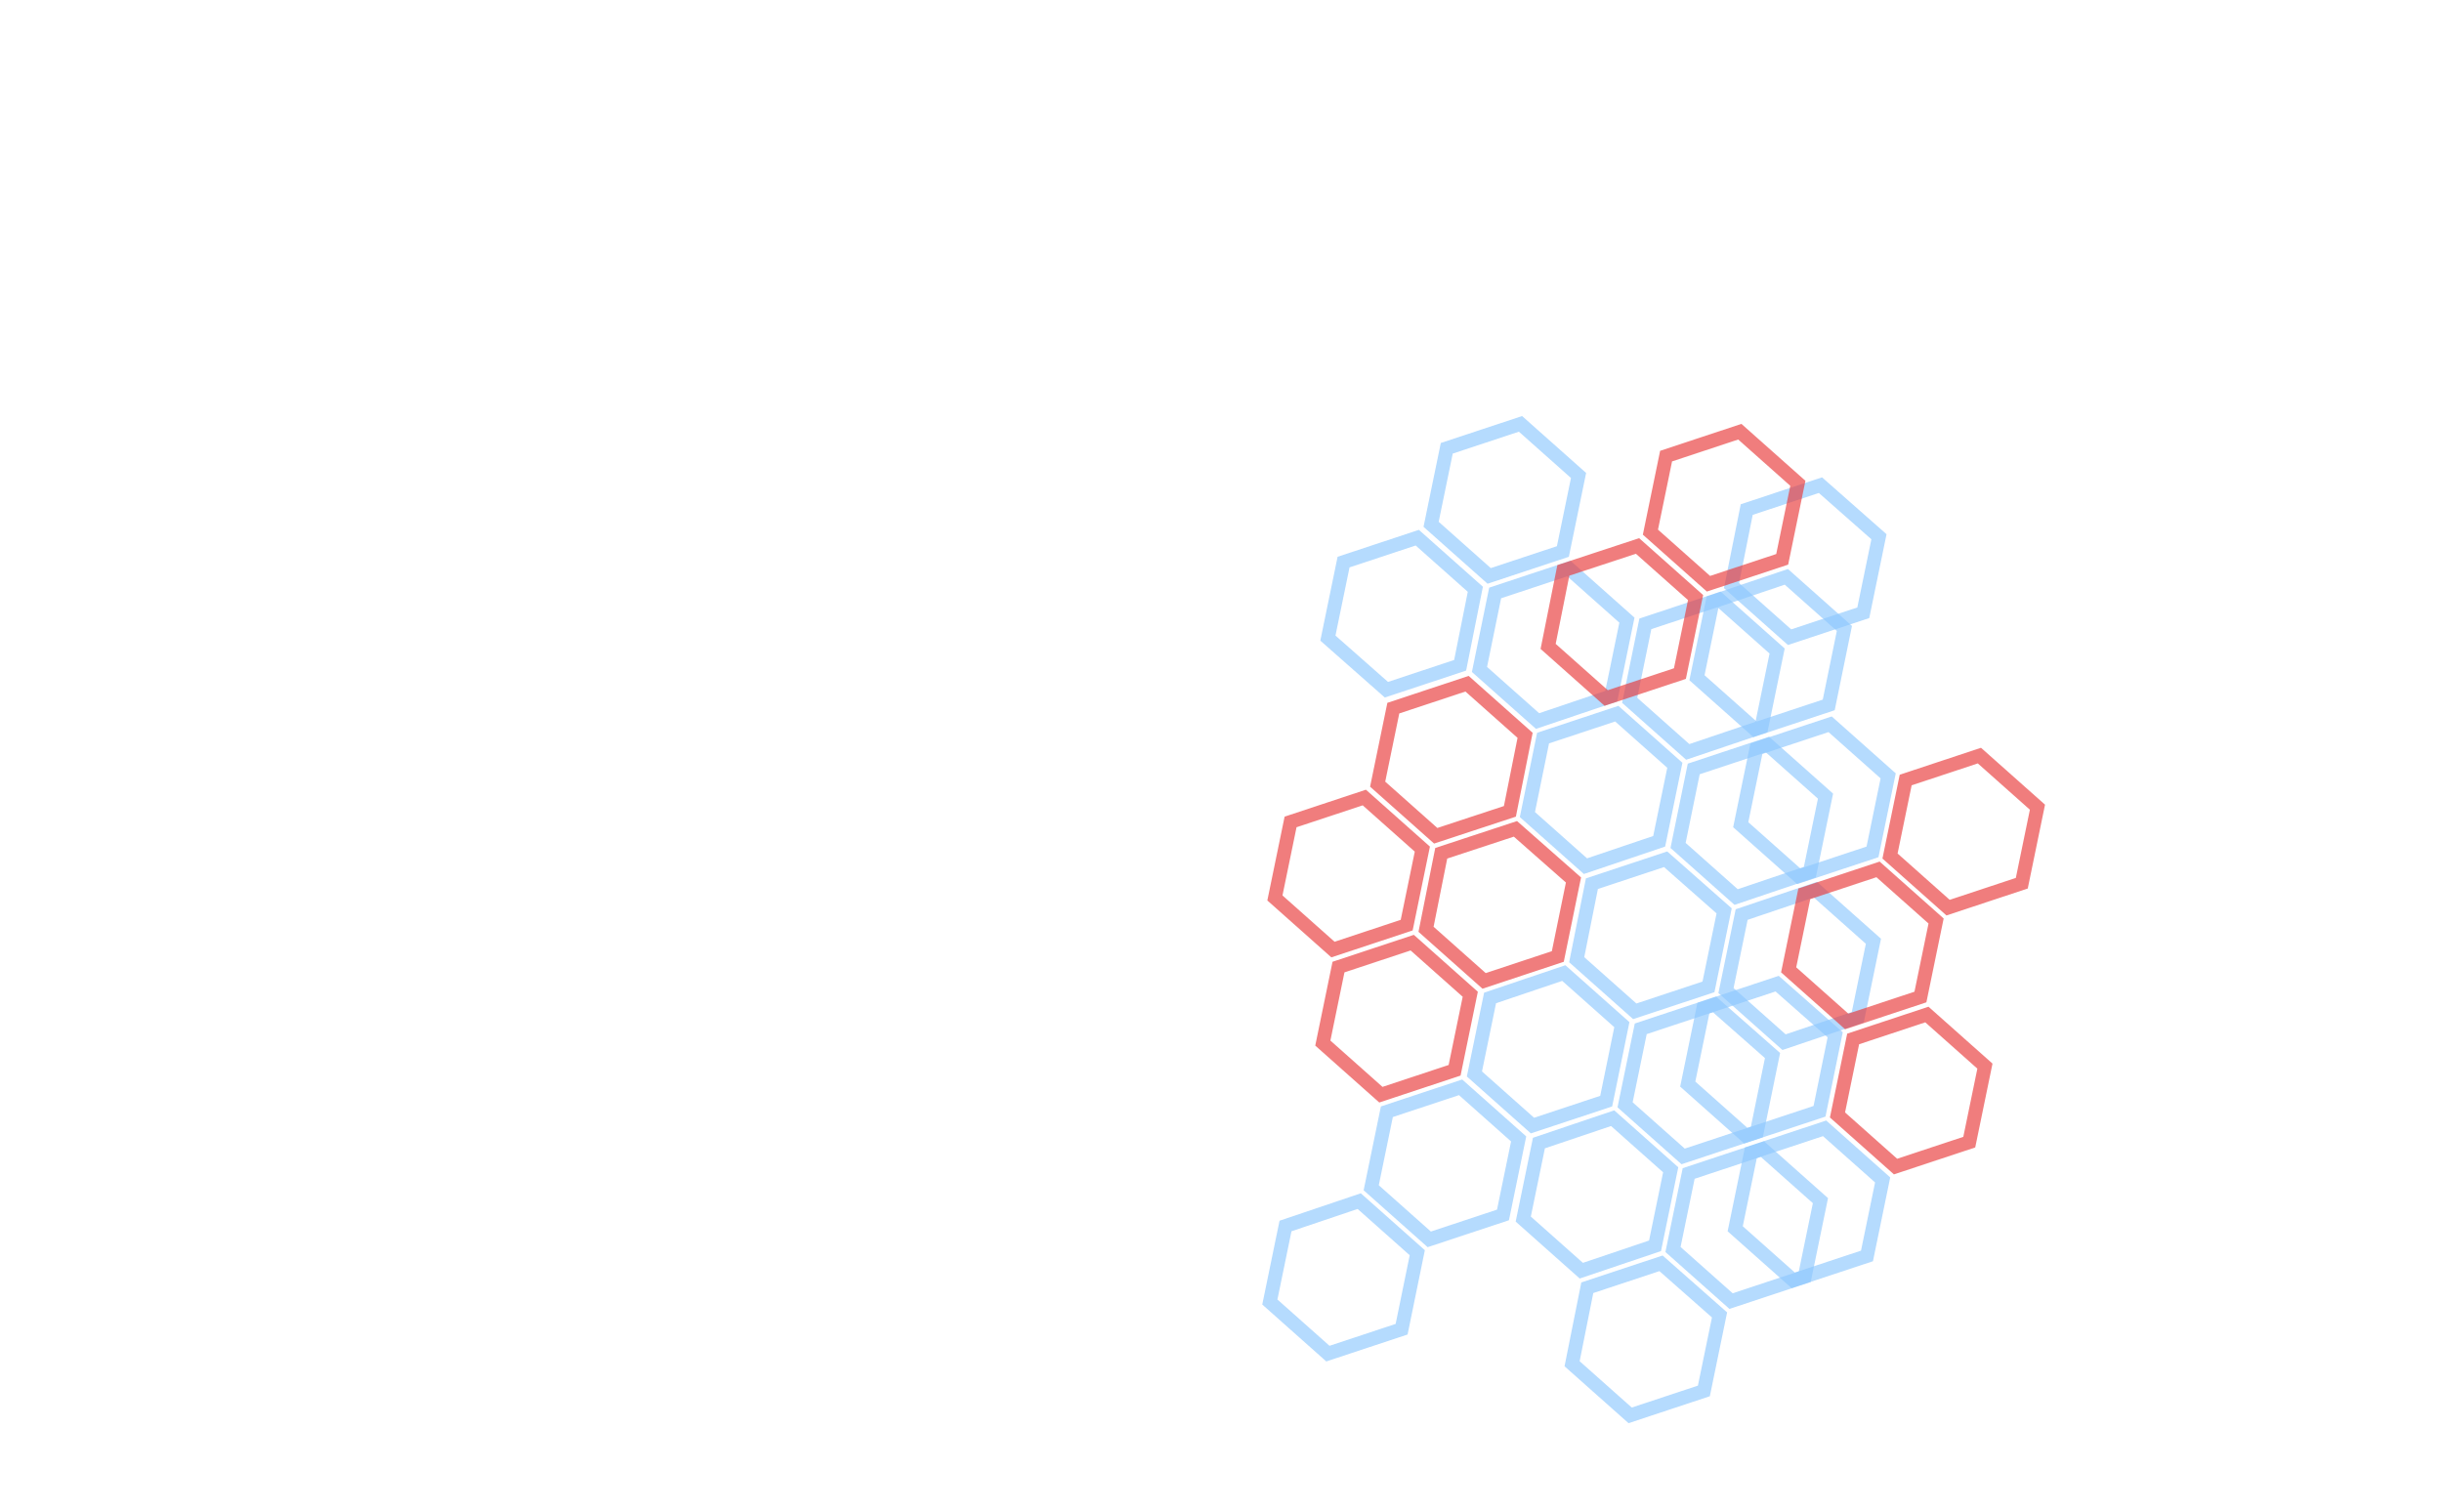
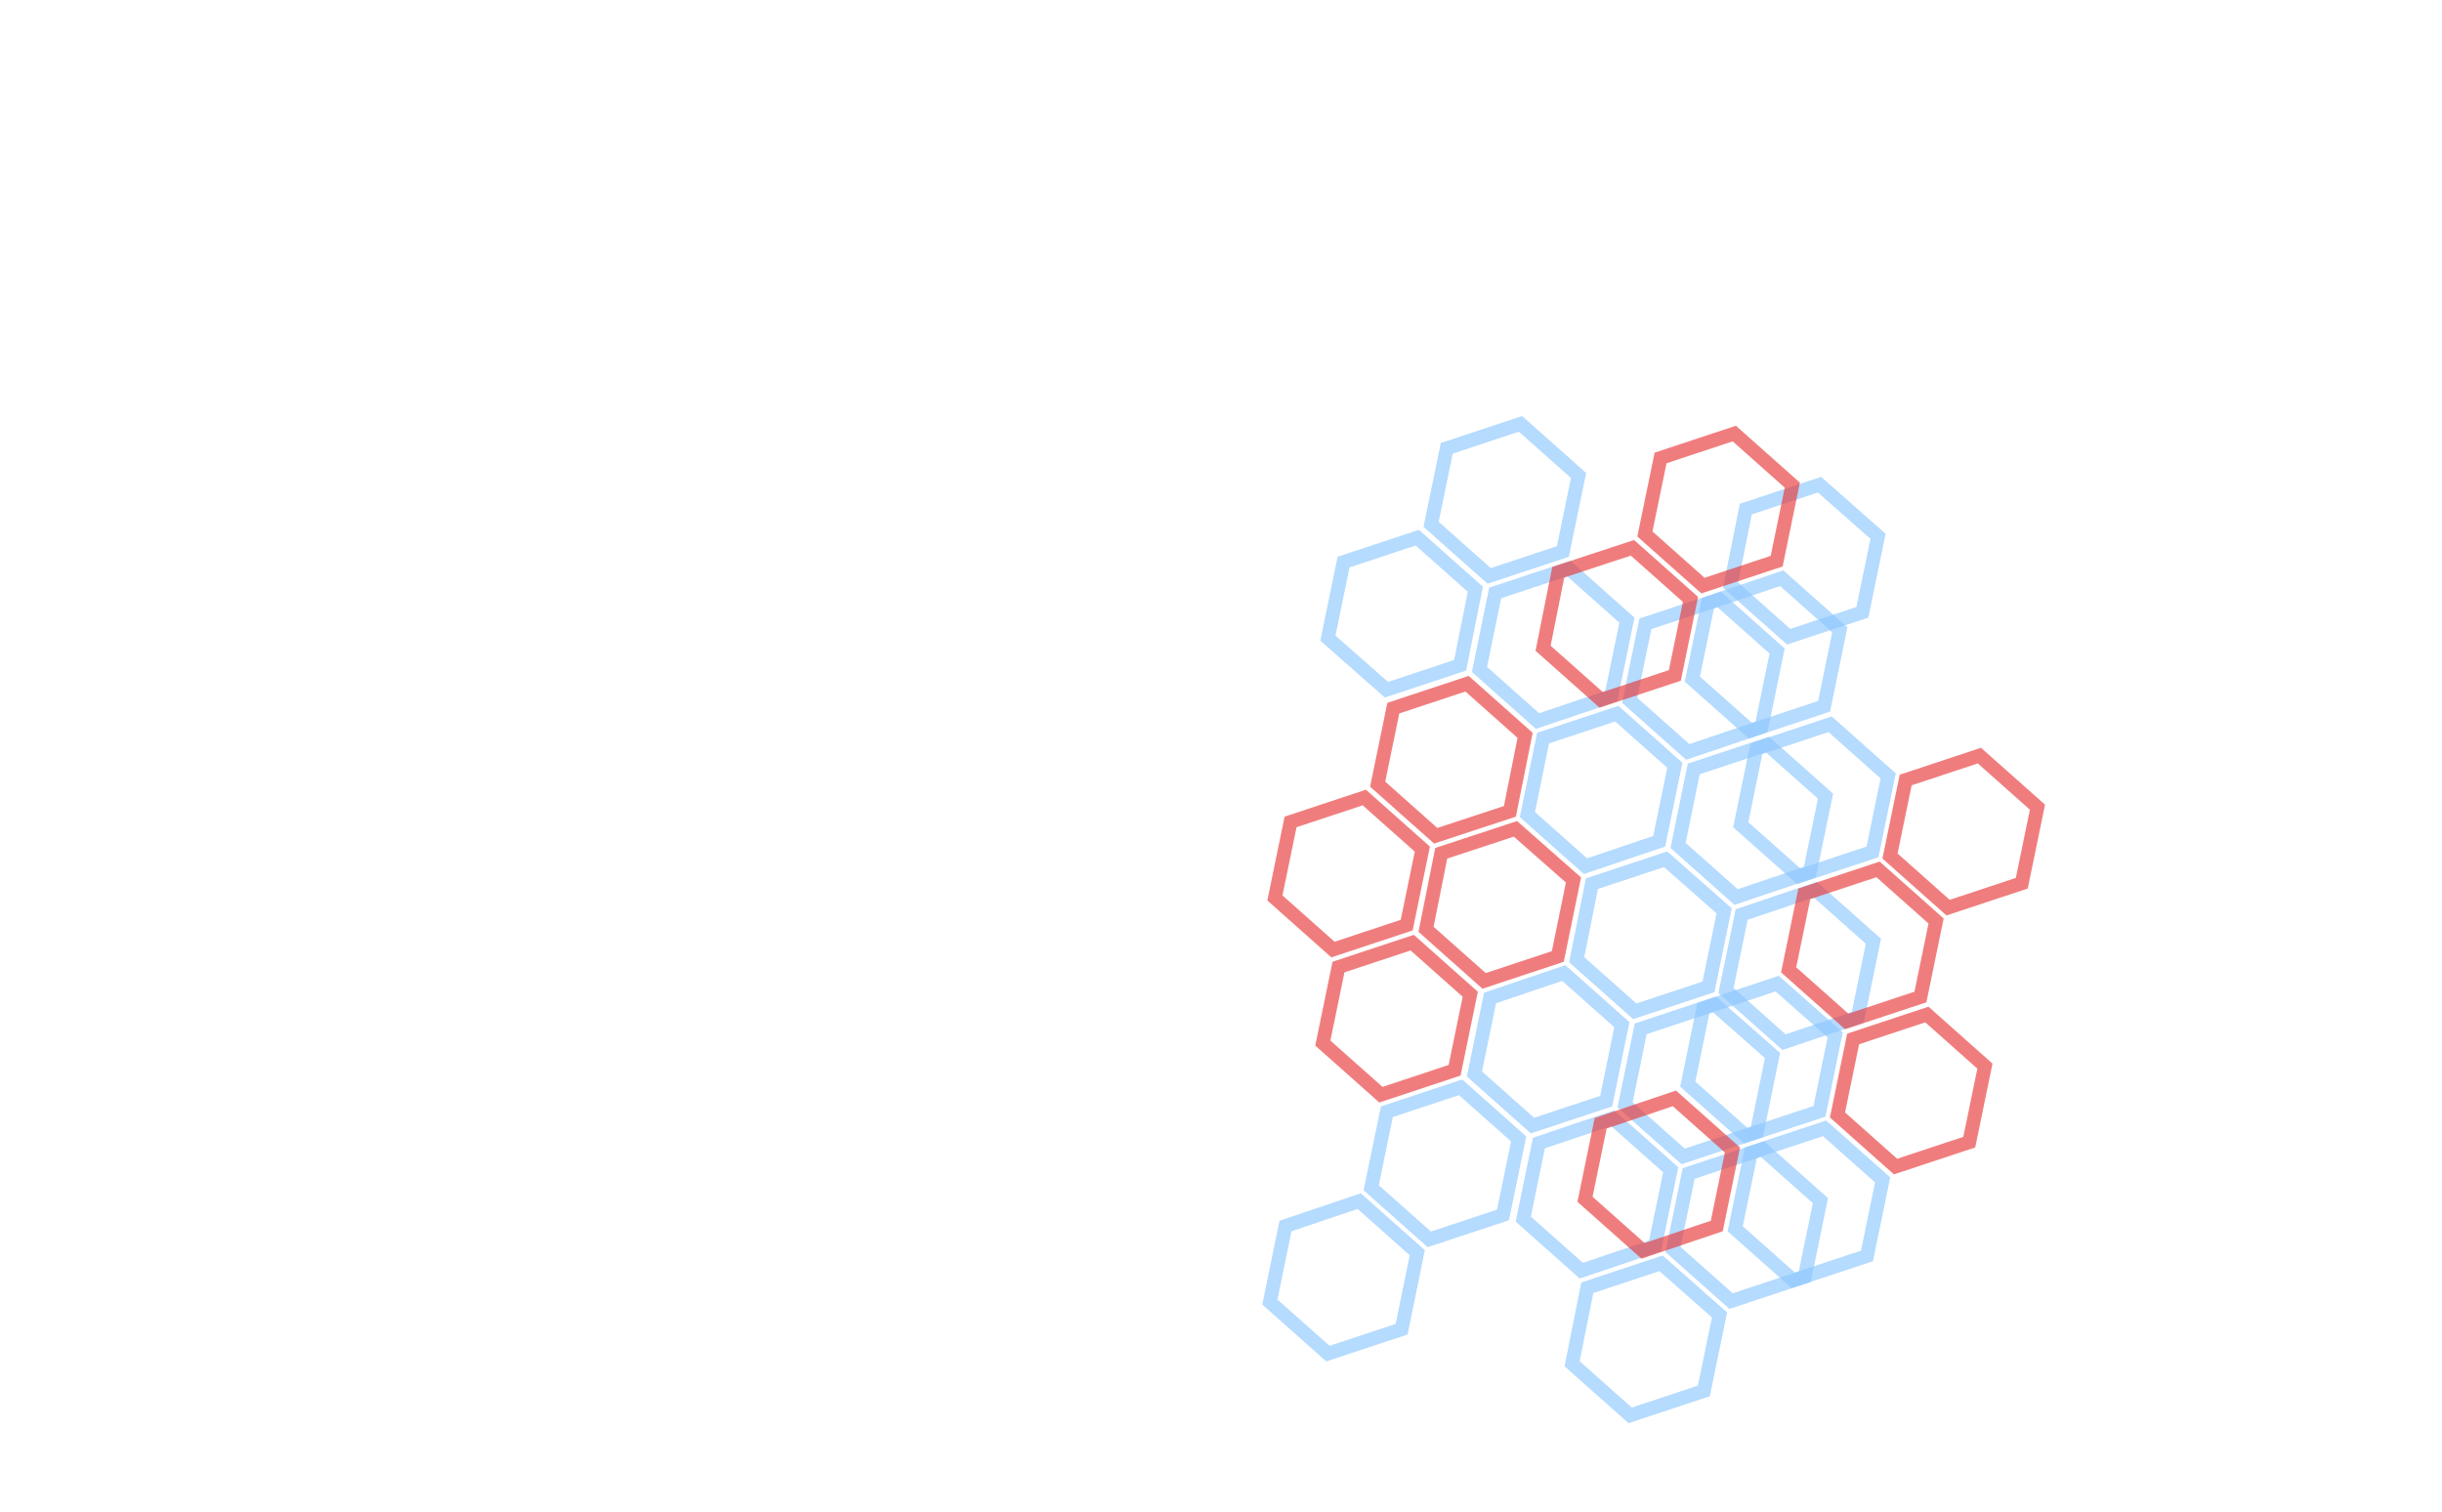
<svg xmlns="http://www.w3.org/2000/svg" version="1.1" id="Layer_1" x="0px" y="0px" viewBox="0 0 530 328" style="enable-background:new 0 0 530 328;" xml:space="preserve">
  <style type="text/css">
- 	.st0{opacity:0.65;fill:none;stroke:#8DC7FD;stroke-width:3;stroke-miterlimit:10;}
- 	.st1{opacity:0.65;fill:none;stroke:#E83838;stroke-width:3;stroke-miterlimit:10;}
+ 	.st0{opacity:0.65;fill:none;stroke:#8DC7FD;stroke-width:3;stroke-miterlimit:10;enable-background:new    ;}
+ 	.st1{opacity:0.65;fill:none;stroke:#E83838;stroke-width:3;stroke-miterlimit:10;enable-background:new    ;}
</style>
  <polygon class="st0" points="323.4,216.6 320,233.1 332.6,244.3 348.6,239 352,222.4 339.4,211.2 " />
  <polygon class="st0" points="356.1,223.3 352.7,239.8 365.3,251 381.3,245.7 384.7,229.1 372.1,218 " />
  <polygon class="st0" points="345.5,191.8 342.2,208.3 354.8,219.5 370.8,214.2 374.2,197.7 361.5,186.5 " />
  <polygon class="st0" points="367.6,166.9 364.2,183.5 376.8,194.7 392.8,189.3 396.2,172.8 383.6,161.6 " />
  <polygon class="st0" points="334.9,160.2 331.5,176.8 344.1,188 360.1,182.6 363.5,166.1 350.9,154.9 " />
  <polygon class="st0" points="357.1,135.4 353.7,152 366.3,163.2 382.3,157.8 385.7,141.3 373.1,130.1 " />
  <polygon class="st0" points="378,198.5 374.6,215 387.2,226.2 403.2,220.8 406.6,204.3 394,193.1 " />
  <polygon class="st0" points="324.5,128.7 321.1,145.3 333.7,156.5 349.7,151.1 353.1,134.6 340.5,123.4 " />
  <polygon class="st0" points="314,97.3 310.6,113.8 323.2,125 339.2,119.7 342.6,103.2 330,92 " />
-   <polygon class="st0" points="379.1,110.6 375.8,127.1 388.4,138.3 404.4,133 407.8,116.5 395.1,105.3 " />
+   <polygon class="st0" points="378.9,110.5 375.6,127 388.2,138.2 404.2,132.9 407.6,116.4 394.9,105.2 " />
  <polygon class="st1" points="312.8,185.2 309.5,201.7 322.1,212.9 338.1,207.6 341.5,191 328.9,179.9 " />
  <polygon class="st1" points="302.4,153.7 299,170.2 311.6,181.4 327.7,176.1 331,159.6 318.4,148.4 " />
  <polygon class="st0" points="369.7,218.8 366.3,235.3 378.9,246.5 394.9,241.2 398.3,224.6 385.7,213.5 " />
  <polygon class="st1" points="402.2,225.5 398.8,242 411.4,253.2 427.4,247.9 430.8,231.4 418.2,220.2 " />
  <polygon class="st1" points="391.6,194 388.2,210.5 400.8,221.7 416.8,216.4 420.2,199.9 407.6,188.7 " />
  <polygon class="st1" points="413.6,169.3 410.2,185.8 422.8,197 438.8,191.7 442.2,175.2 429.6,164 " />
  <polygon class="st0" points="381.2,162.5 377.8,179 390.4,190.2 406.4,184.9 409.8,168.4 397.2,157.2 " />
-   <polygon class="st1" points="339.3,123.8 336,140.3 348.6,151.5 364.6,146.2 368,129.7 355.4,118.5 " />
-   <polygon class="st0" points="371.7,130.6 368.3,147.1 380.9,158.3 396.9,153 400.3,136.4 387.7,125.2 " />
-   <polygon class="st1" points="361.6,99 358.2,115.5 370.8,126.7 386.8,121.4 390.2,104.9 377.6,93.7 " />
+   <polygon class="st1" points="338.2,124.2 334.9,140.7 347.5,151.9 363.5,146.6 366.9,130.1 354.3,118.9 " />
+   <polygon class="st0" points="370.7,130.9 367.3,147.4 379.9,158.6 395.9,153.3 399.3,136.7 386.7,125.5 " />
+   <polygon class="st1" points="360.4,99.4 357,115.9 369.6,127.1 385.6,121.8 389,105.3 376.4,94.1 " />
  <polygon class="st0" points="301,241.3 297.6,257.8 310.2,269 326.2,263.7 329.6,247.2 317,236 " />
  <polygon class="st1" points="290.5,209.9 287.1,226.4 299.7,237.6 315.7,232.3 319.1,215.8 306.5,204.6 " />
  <polygon class="st1" points="280.1,178.4 276.7,194.9 289.3,206.1 305.3,200.8 308.7,184.3 296.1,173.1 " />
  <polygon class="st0" points="279,266.1 275.6,282.6 288.2,293.8 304.2,288.5 307.6,271.9 295,260.7 " />
  <polygon class="st0" points="334,248.1 330.6,264.6 343.2,275.8 359.2,270.4 362.6,253.9 350,242.7 " />
  <polygon class="st0" points="366.5,254.7 363.1,271.2 375.7,282.4 391.7,277.1 395.1,260.6 382.5,249.4 " />
  <polygon class="st0" points="344.5,279.5 341.2,296 353.8,307.2 369.8,301.9 373.2,285.4 360.5,274.2 " />
  <polygon class="st0" points="380,250.2 376.6,266.7 389.2,277.9 405.2,272.6 408.6,256.1 396,244.9 " />
  <polygon class="st0" points="291.6,122 288.2,138.5 300.9,149.7 316.9,144.4 320.2,127.9 307.6,116.7 " />
+   <polygon class="st1" points="347.4,243.8 344,260.3 356.6,271.5 372.6,266.1 376,249.6 363.4,238.4 " />
</svg>
